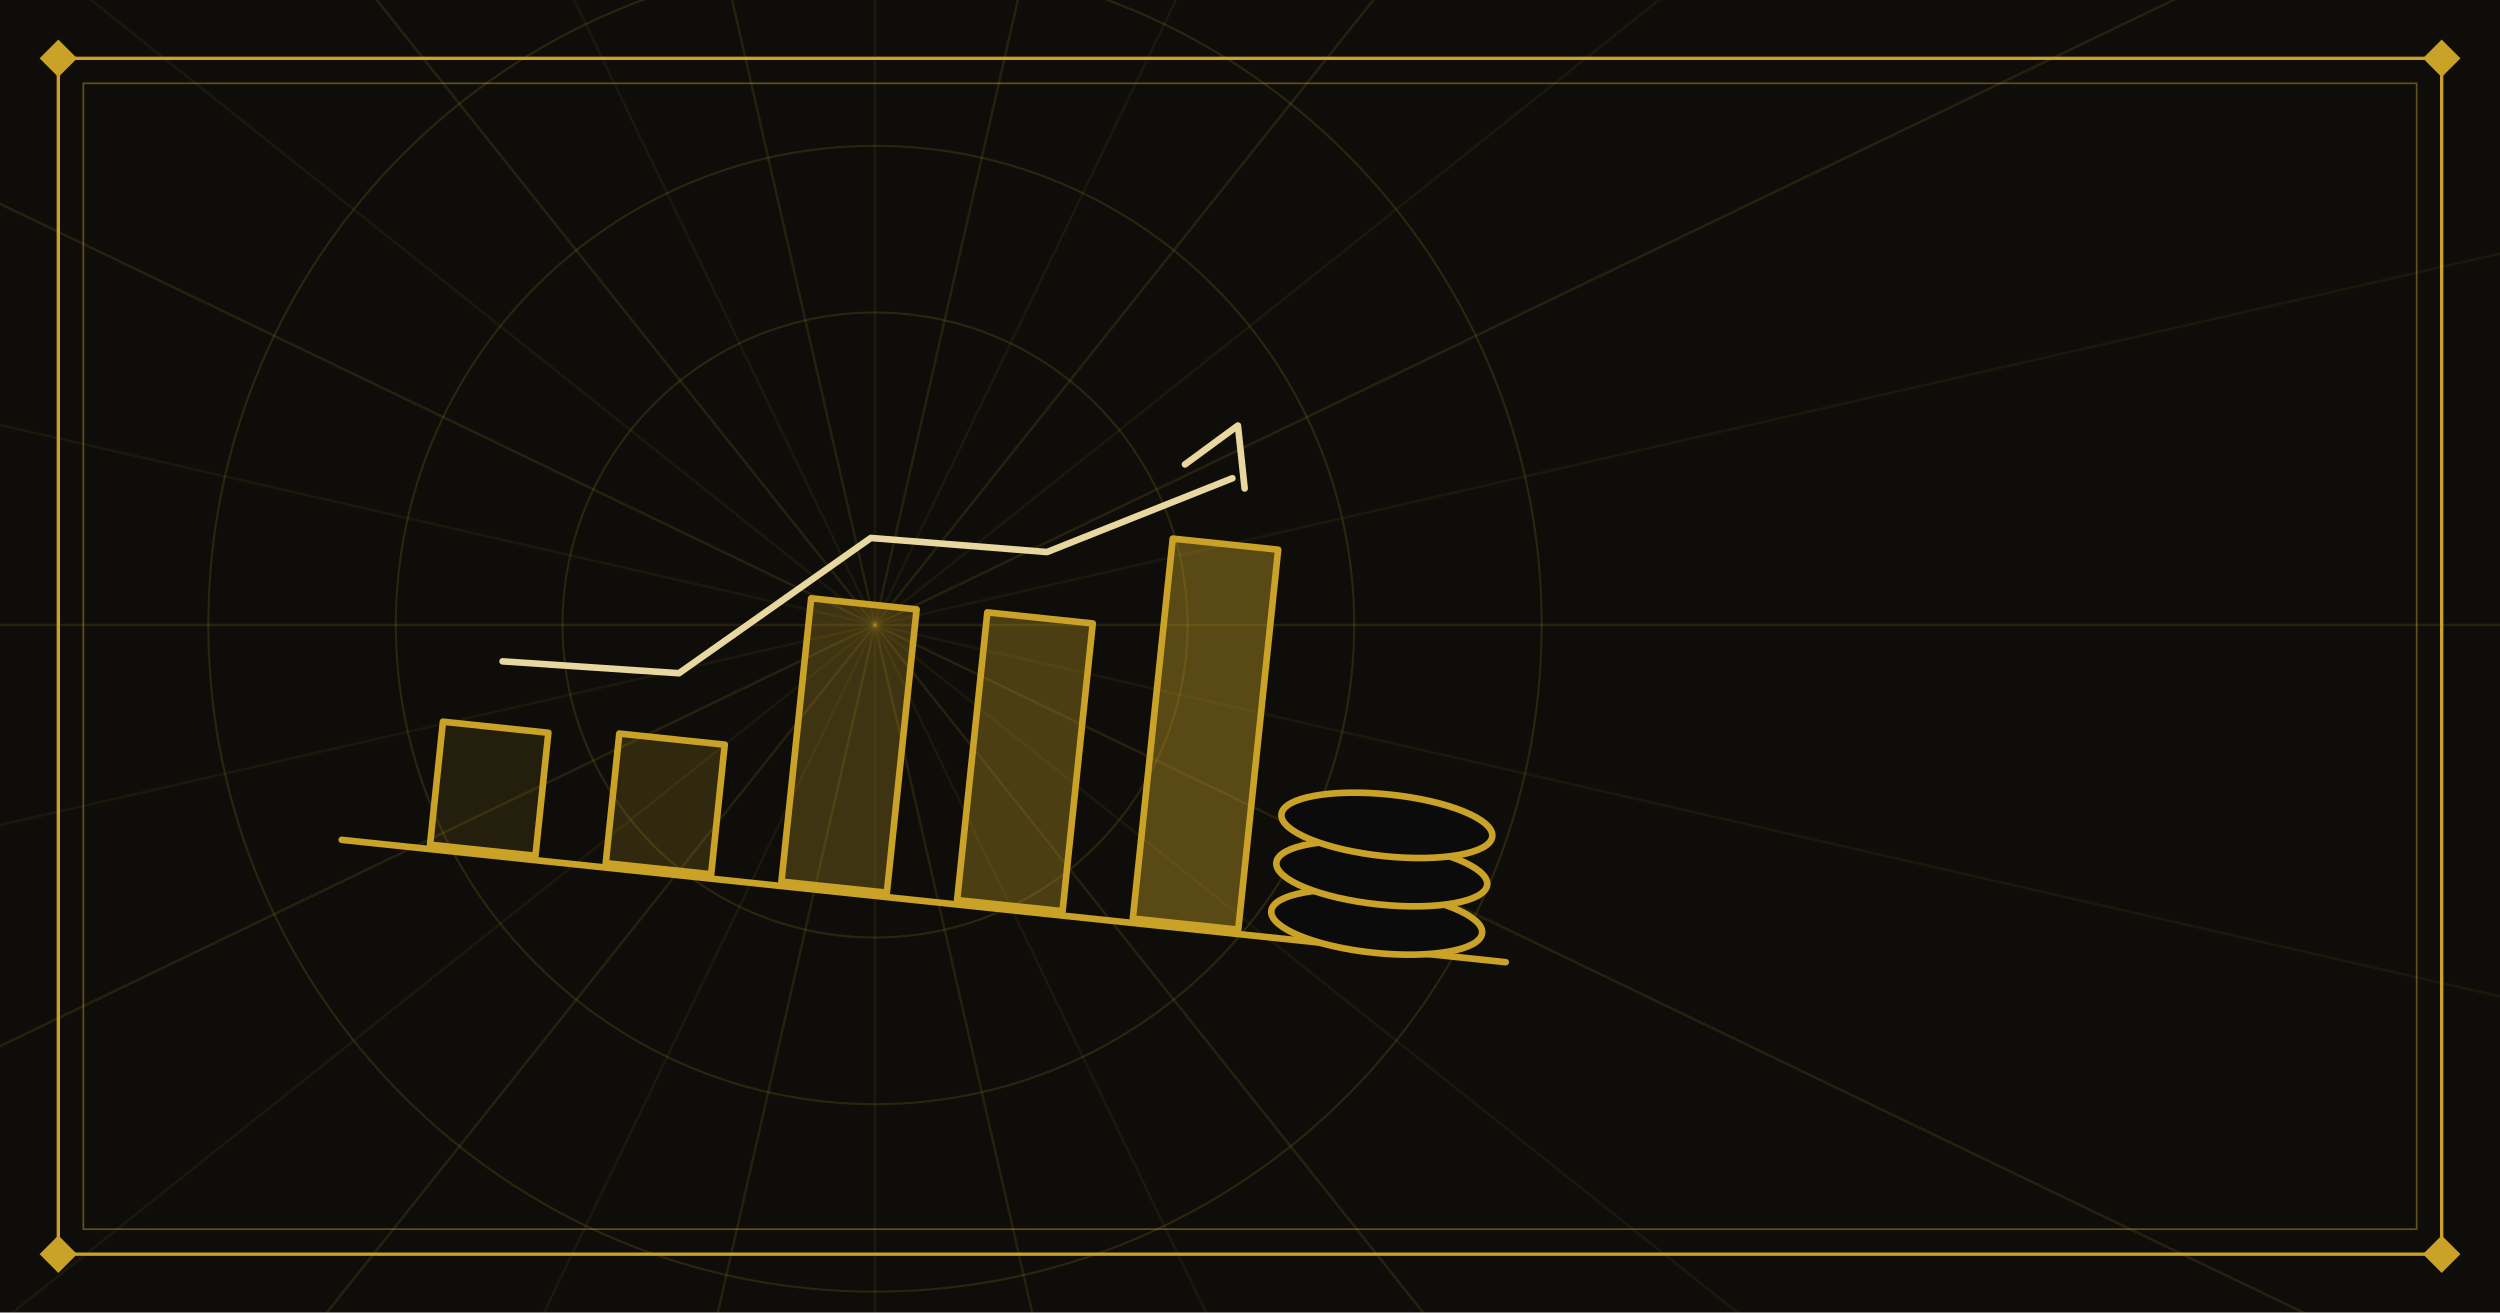
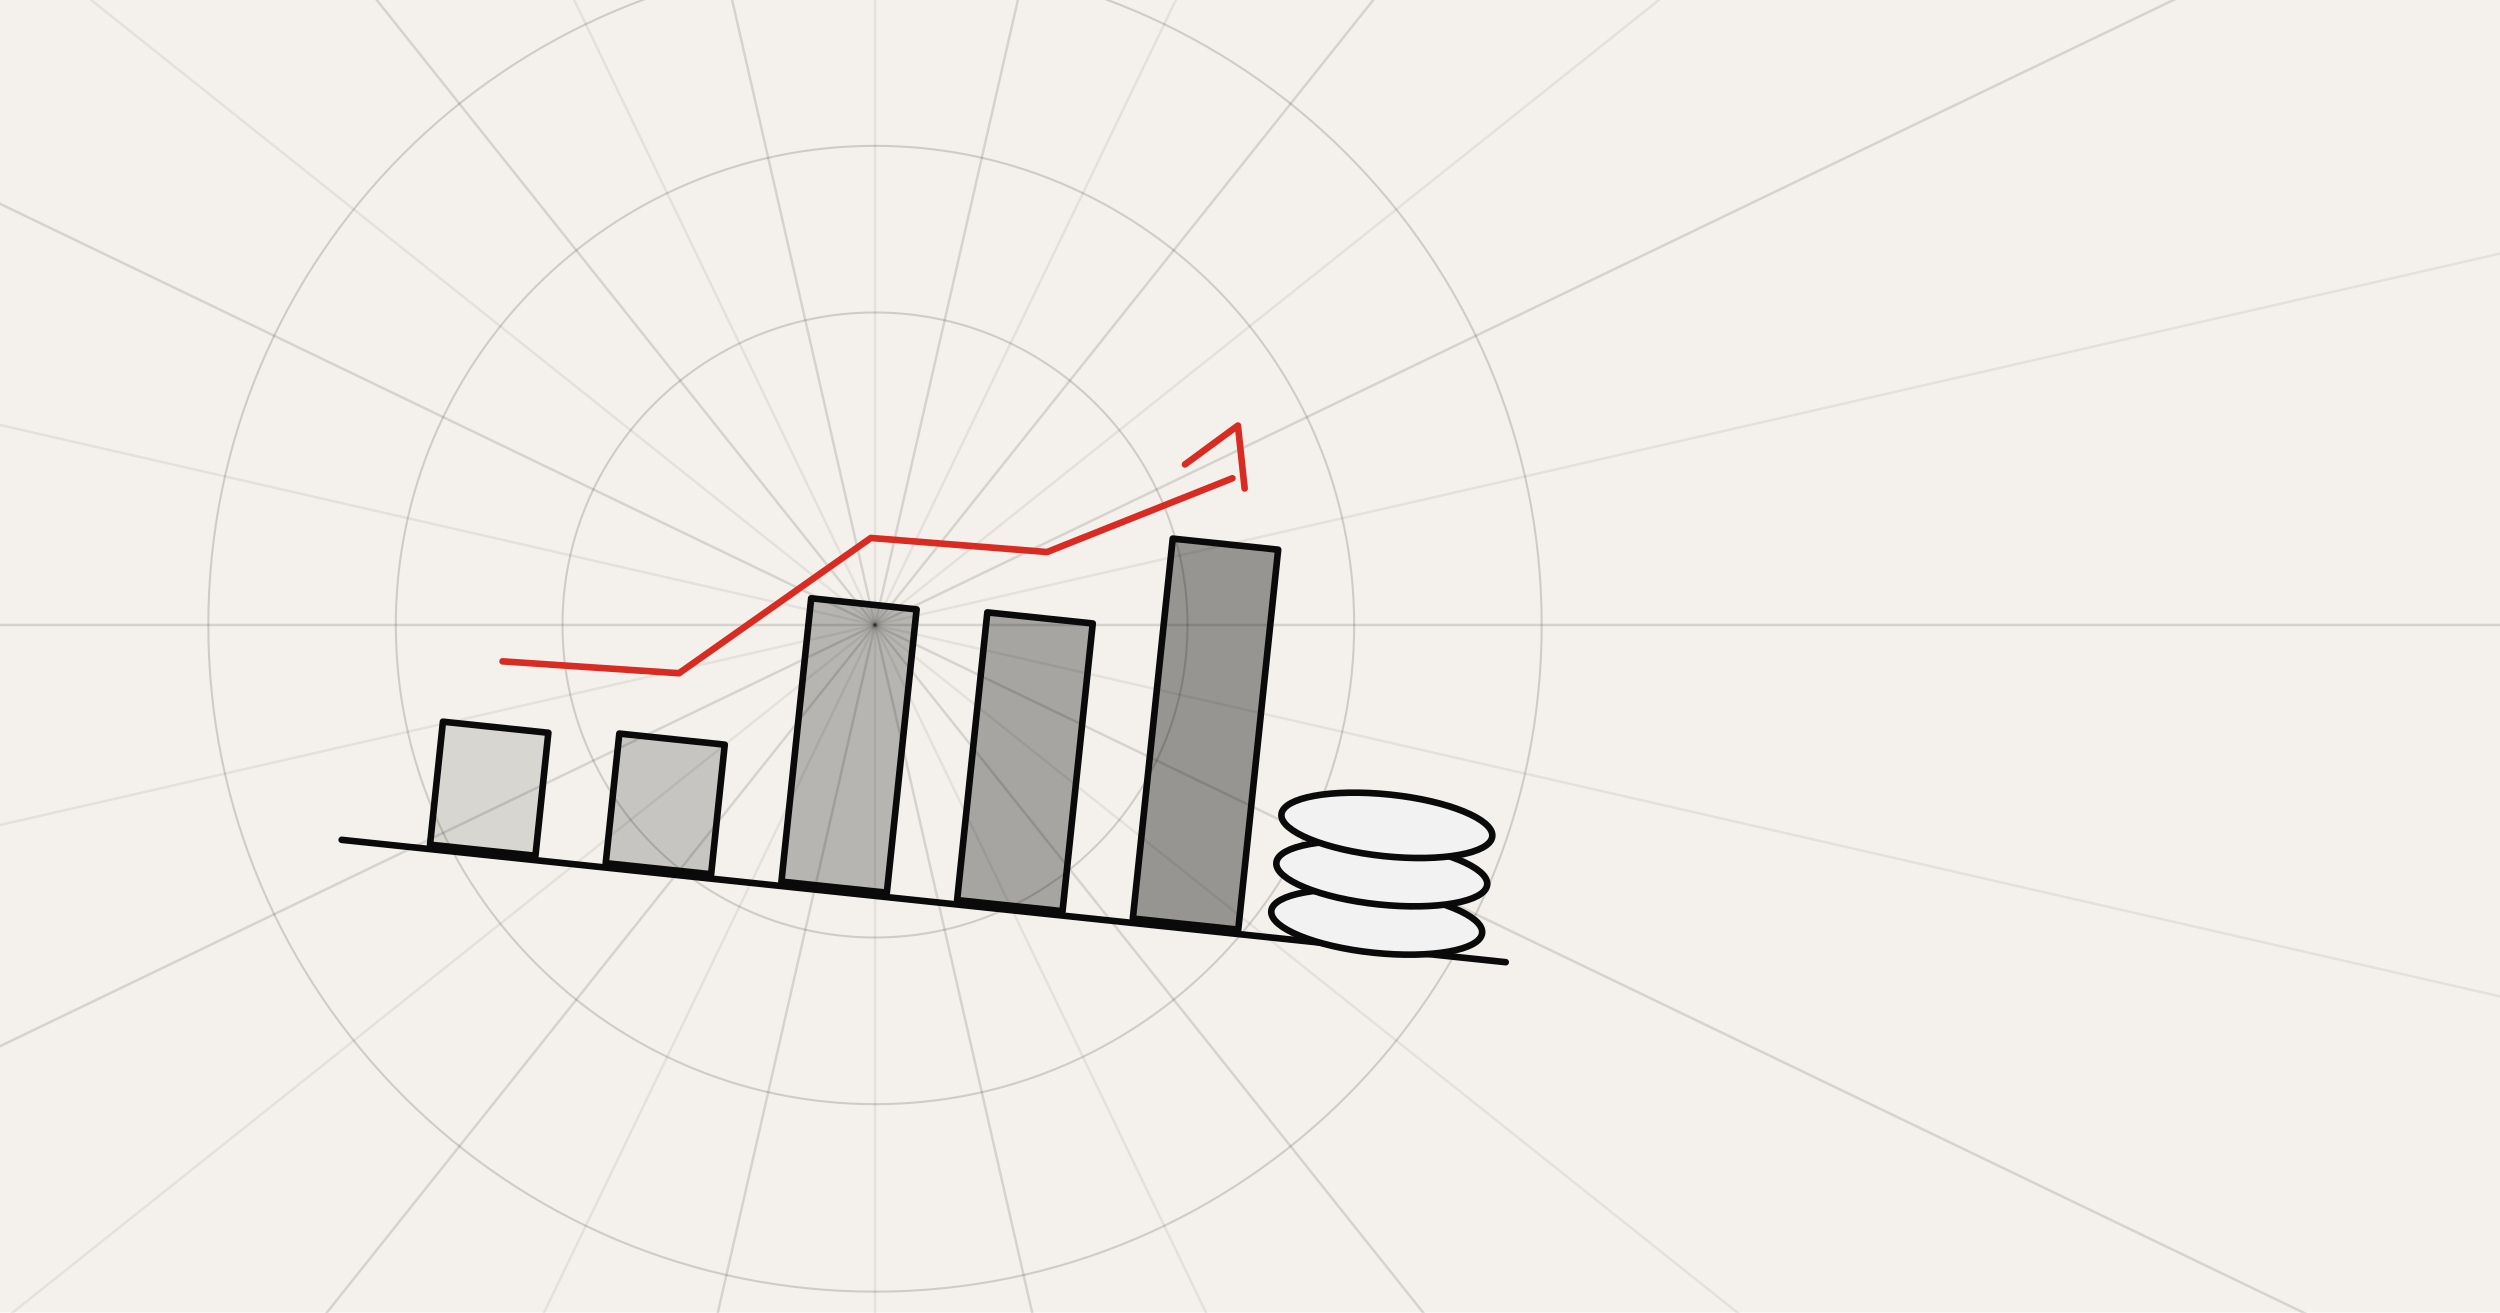
<svg xmlns="http://www.w3.org/2000/svg" viewBox="0 0 1200 630" width="1200" height="630">
-   <rect width="1200" height="630" fill="#0E0D0A" />
-   <line x1="420" y1="300" x2="1820" y2="300" stroke="#C9A227" stroke-opacity="0.13" stroke-width="1.2" />
-   <line x1="420" y1="300" x2="1785" y2="612" stroke="#C9A227" stroke-opacity="0.07" stroke-width="1.2" />
-   <line x1="420" y1="300" x2="1681" y2="907" stroke="#C9A227" stroke-opacity="0.13" stroke-width="1.2" />
-   <line x1="420" y1="300" x2="1515" y2="1173" stroke="#C9A227" stroke-opacity="0.07" stroke-width="1.2" />
-   <line x1="420" y1="300" x2="1293" y2="1395" stroke="#C9A227" stroke-opacity="0.13" stroke-width="1.2" />
-   <line x1="420" y1="300" x2="1027" y2="1561" stroke="#C9A227" stroke-opacity="0.07" stroke-width="1.2" />
-   <line x1="420" y1="300" x2="732" y2="1665" stroke="#C9A227" stroke-opacity="0.13" stroke-width="1.2" />
-   <line x1="420" y1="300" x2="420" y2="1700" stroke="#C9A227" stroke-opacity="0.07" stroke-width="1.2" />
-   <line x1="420" y1="300" x2="108" y2="1665" stroke="#C9A227" stroke-opacity="0.13" stroke-width="1.2" />
-   <line x1="420" y1="300" x2="-187" y2="1561" stroke="#C9A227" stroke-opacity="0.07" stroke-width="1.2" />
-   <line x1="420" y1="300" x2="-453" y2="1395" stroke="#C9A227" stroke-opacity="0.13" stroke-width="1.2" />
-   <line x1="420" y1="300" x2="-675" y2="1173" stroke="#C9A227" stroke-opacity="0.07" stroke-width="1.2" />
-   <line x1="420" y1="300" x2="-841" y2="907" stroke="#C9A227" stroke-opacity="0.13" stroke-width="1.2" />
-   <line x1="420" y1="300" x2="-945" y2="612" stroke="#C9A227" stroke-opacity="0.07" stroke-width="1.2" />
-   <line x1="420" y1="300" x2="-980" y2="300" stroke="#C9A227" stroke-opacity="0.13" stroke-width="1.2" />
-   <line x1="420" y1="300" x2="-945" y2="-12" stroke="#C9A227" stroke-opacity="0.07" stroke-width="1.2" />
-   <line x1="420" y1="300" x2="-841" y2="-307" stroke="#C9A227" stroke-opacity="0.13" stroke-width="1.2" />
-   <line x1="420" y1="300" x2="-675" y2="-573" stroke="#C9A227" stroke-opacity="0.07" stroke-width="1.2" />
-   <line x1="420" y1="300" x2="-453" y2="-795" stroke="#C9A227" stroke-opacity="0.13" stroke-width="1.2" />
-   <line x1="420" y1="300" x2="-187" y2="-961" stroke="#C9A227" stroke-opacity="0.07" stroke-width="1.2" />
-   <line x1="420" y1="300" x2="108" y2="-1065" stroke="#C9A227" stroke-opacity="0.13" stroke-width="1.2" />
-   <line x1="420" y1="300" x2="420" y2="-1100" stroke="#C9A227" stroke-opacity="0.07" stroke-width="1.2" />
-   <line x1="420" y1="300" x2="732" y2="-1065" stroke="#C9A227" stroke-opacity="0.13" stroke-width="1.2" />
-   <line x1="420" y1="300" x2="1027" y2="-961" stroke="#C9A227" stroke-opacity="0.07" stroke-width="1.2" />
-   <line x1="420" y1="300" x2="1293" y2="-795" stroke="#C9A227" stroke-opacity="0.13" stroke-width="1.2" />
-   <line x1="420" y1="300" x2="1515" y2="-573" stroke="#C9A227" stroke-opacity="0.07" stroke-width="1.2" />
-   <line x1="420" y1="300" x2="1681" y2="-307" stroke="#C9A227" stroke-opacity="0.13" stroke-width="1.2" />
-   <line x1="420" y1="300" x2="1785" y2="-12" stroke="#C9A227" stroke-opacity="0.07" stroke-width="1.2" />
-   <circle cx="420" cy="300" r="150" fill="none" stroke="#C9A227" stroke-opacity="0.16" stroke-width="1" />
-   <circle cx="420" cy="300" r="230" fill="none" stroke="#C9A227" stroke-opacity="0.16" stroke-width="1" />
-   <circle cx="420" cy="300" r="320" fill="none" stroke="#C9A227" stroke-opacity="0.16" stroke-width="1" />
-   <rect x="28" y="28" width="1144" height="574" fill="none" stroke="#C9A227" stroke-width="1.6" />
-   <rect x="40" y="40" width="1120" height="550" fill="none" stroke="#C9A227" stroke-opacity="0.45" stroke-width="0.8" />
-   <path d="M28 19 L37 28 L28 37 L19 28 Z" fill="#C9A227" />
-   <path d="M1172 19 L1181 28 L1172 37 L1163 28 Z" fill="#C9A227" />
-   <path d="M28 593 L37 602 L28 611 L19 602 Z" fill="#C9A227" />
-   <path d="M1172 593 L1181 602 L1172 611 L1163 602 Z" fill="#C9A227" />
-   <g transform="translate(420 300) rotate(6) scale(1.06)" fill="none" stroke="#C9A227" stroke-width="3" stroke-linecap="round" stroke-linejoin="round">
+   <rect width="1200" height="630" fill="#F4F1EC" />
+   <line x1="420" y1="300" x2="1820" y2="300" stroke="#0A0A0A" stroke-opacity="0.13" stroke-width="1.2" />
+   <line x1="420" y1="300" x2="1785" y2="612" stroke="#0A0A0A" stroke-opacity="0.07" stroke-width="1.2" />
+   <line x1="420" y1="300" x2="1681" y2="907" stroke="#0A0A0A" stroke-opacity="0.13" stroke-width="1.2" />
+   <line x1="420" y1="300" x2="1515" y2="1173" stroke="#0A0A0A" stroke-opacity="0.07" stroke-width="1.2" />
+   <line x1="420" y1="300" x2="1293" y2="1395" stroke="#0A0A0A" stroke-opacity="0.13" stroke-width="1.2" />
+   <line x1="420" y1="300" x2="1027" y2="1561" stroke="#0A0A0A" stroke-opacity="0.07" stroke-width="1.2" />
+   <line x1="420" y1="300" x2="732" y2="1665" stroke="#0A0A0A" stroke-opacity="0.13" stroke-width="1.2" />
+   <line x1="420" y1="300" x2="420" y2="1700" stroke="#0A0A0A" stroke-opacity="0.07" stroke-width="1.2" />
+   <line x1="420" y1="300" x2="108" y2="1665" stroke="#0A0A0A" stroke-opacity="0.13" stroke-width="1.2" />
+   <line x1="420" y1="300" x2="-187" y2="1561" stroke="#0A0A0A" stroke-opacity="0.07" stroke-width="1.2" />
+   <line x1="420" y1="300" x2="-453" y2="1395" stroke="#0A0A0A" stroke-opacity="0.13" stroke-width="1.2" />
+   <line x1="420" y1="300" x2="-675" y2="1173" stroke="#0A0A0A" stroke-opacity="0.07" stroke-width="1.2" />
+   <line x1="420" y1="300" x2="-841" y2="907" stroke="#0A0A0A" stroke-opacity="0.13" stroke-width="1.2" />
+   <line x1="420" y1="300" x2="-945" y2="612" stroke="#0A0A0A" stroke-opacity="0.07" stroke-width="1.2" />
+   <line x1="420" y1="300" x2="-980" y2="300" stroke="#0A0A0A" stroke-opacity="0.13" stroke-width="1.2" />
+   <line x1="420" y1="300" x2="-945" y2="-12" stroke="#0A0A0A" stroke-opacity="0.07" stroke-width="1.2" />
+   <line x1="420" y1="300" x2="-841" y2="-307" stroke="#0A0A0A" stroke-opacity="0.13" stroke-width="1.2" />
+   <line x1="420" y1="300" x2="-675" y2="-573" stroke="#0A0A0A" stroke-opacity="0.07" stroke-width="1.2" />
+   <line x1="420" y1="300" x2="-453" y2="-795" stroke="#0A0A0A" stroke-opacity="0.13" stroke-width="1.2" />
+   <line x1="420" y1="300" x2="-187" y2="-961" stroke="#0A0A0A" stroke-opacity="0.07" stroke-width="1.2" />
+   <line x1="420" y1="300" x2="108" y2="-1065" stroke="#0A0A0A" stroke-opacity="0.13" stroke-width="1.2" />
+   <line x1="420" y1="300" x2="420" y2="-1100" stroke="#0A0A0A" stroke-opacity="0.07" stroke-width="1.2" />
+   <line x1="420" y1="300" x2="732" y2="-1065" stroke="#0A0A0A" stroke-opacity="0.13" stroke-width="1.2" />
+   <line x1="420" y1="300" x2="1027" y2="-961" stroke="#0A0A0A" stroke-opacity="0.07" stroke-width="1.2" />
+   <line x1="420" y1="300" x2="1293" y2="-795" stroke="#0A0A0A" stroke-opacity="0.13" stroke-width="1.2" />
+   <line x1="420" y1="300" x2="1515" y2="-573" stroke="#0A0A0A" stroke-opacity="0.07" stroke-width="1.2" />
+   <line x1="420" y1="300" x2="1681" y2="-307" stroke="#0A0A0A" stroke-opacity="0.13" stroke-width="1.2" />
+   <line x1="420" y1="300" x2="1785" y2="-12" stroke="#0A0A0A" stroke-opacity="0.07" stroke-width="1.2" />
+   <circle cx="420" cy="300" r="150" fill="none" stroke="#0A0A0A" stroke-opacity="0.16" stroke-width="1" />
+   <circle cx="420" cy="300" r="230" fill="none" stroke="#0A0A0A" stroke-opacity="0.16" stroke-width="1" />
+   <circle cx="420" cy="300" r="320" fill="none" stroke="#0A0A0A" stroke-opacity="0.16" stroke-width="1" />
+   <g transform="translate(420 300) rotate(6) scale(1.06)" fill="none" stroke="#0A0A0A" stroke-width="3" stroke-linecap="round" stroke-linejoin="round">
    <line x1="-230" y1="122" x2="300" y2="122" />
-     <rect x="-190" y="64" width="48" height="56" fill="#C9A227" fill-opacity="0.12" />
-     <rect x="-110" y="61" width="48" height="59" fill="#C9A227" fill-opacity="0.19" />
-     <rect x="-30" y="-9" width="48" height="129" fill="#C9A227" fill-opacity="0.26" />
-     <rect x="50" y="-11" width="48" height="131" fill="#C9A227" fill-opacity="0.33" />
-     <rect x="130" y="-53" width="48" height="173" fill="#C9A227" fill-opacity="0.40" />
-     <polyline points="-166,34 -86,31 -6,-39 74,-41 154,-83" stroke="#E9D7A0" stroke-width="3" />
-     <path d="M132 -87 L154 -107 L160 -79" stroke="#E9D7A0" stroke-width="3" />
-     <ellipse cx="240" cy="110" rx="48" ry="14" fill="#0b0b0b" />
-     <ellipse cx="240" cy="88" rx="48" ry="14" fill="#0b0b0b" />
-     <ellipse cx="240" cy="66" rx="48" ry="14" fill="#0b0b0b" />
+     <rect x="-190" y="64" width="48" height="56" fill="#0A0A0A" fill-opacity="0.12" />
+     <rect x="-110" y="61" width="48" height="59" fill="#0A0A0A" fill-opacity="0.19" />
+     <rect x="-30" y="-9" width="48" height="129" fill="#0A0A0A" fill-opacity="0.26" />
+     <rect x="50" y="-11" width="48" height="131" fill="#0A0A0A" fill-opacity="0.33" />
+     <rect x="130" y="-53" width="48" height="173" fill="#0A0A0A" fill-opacity="0.40" />
+     <polyline points="-166,34 -86,31 -6,-39 74,-41 154,-83" stroke="#D92B21" stroke-width="3" />
+     <path d="M132 -87 L154 -107 L160 -79" stroke="#D92B21" stroke-width="3" />
+     <ellipse cx="240" cy="110" rx="48" ry="14" fill="#F2F2F2" />
+     <ellipse cx="240" cy="88" rx="48" ry="14" fill="#F2F2F2" />
+     <ellipse cx="240" cy="66" rx="48" ry="14" fill="#F2F2F2" />
  </g>
</svg>
